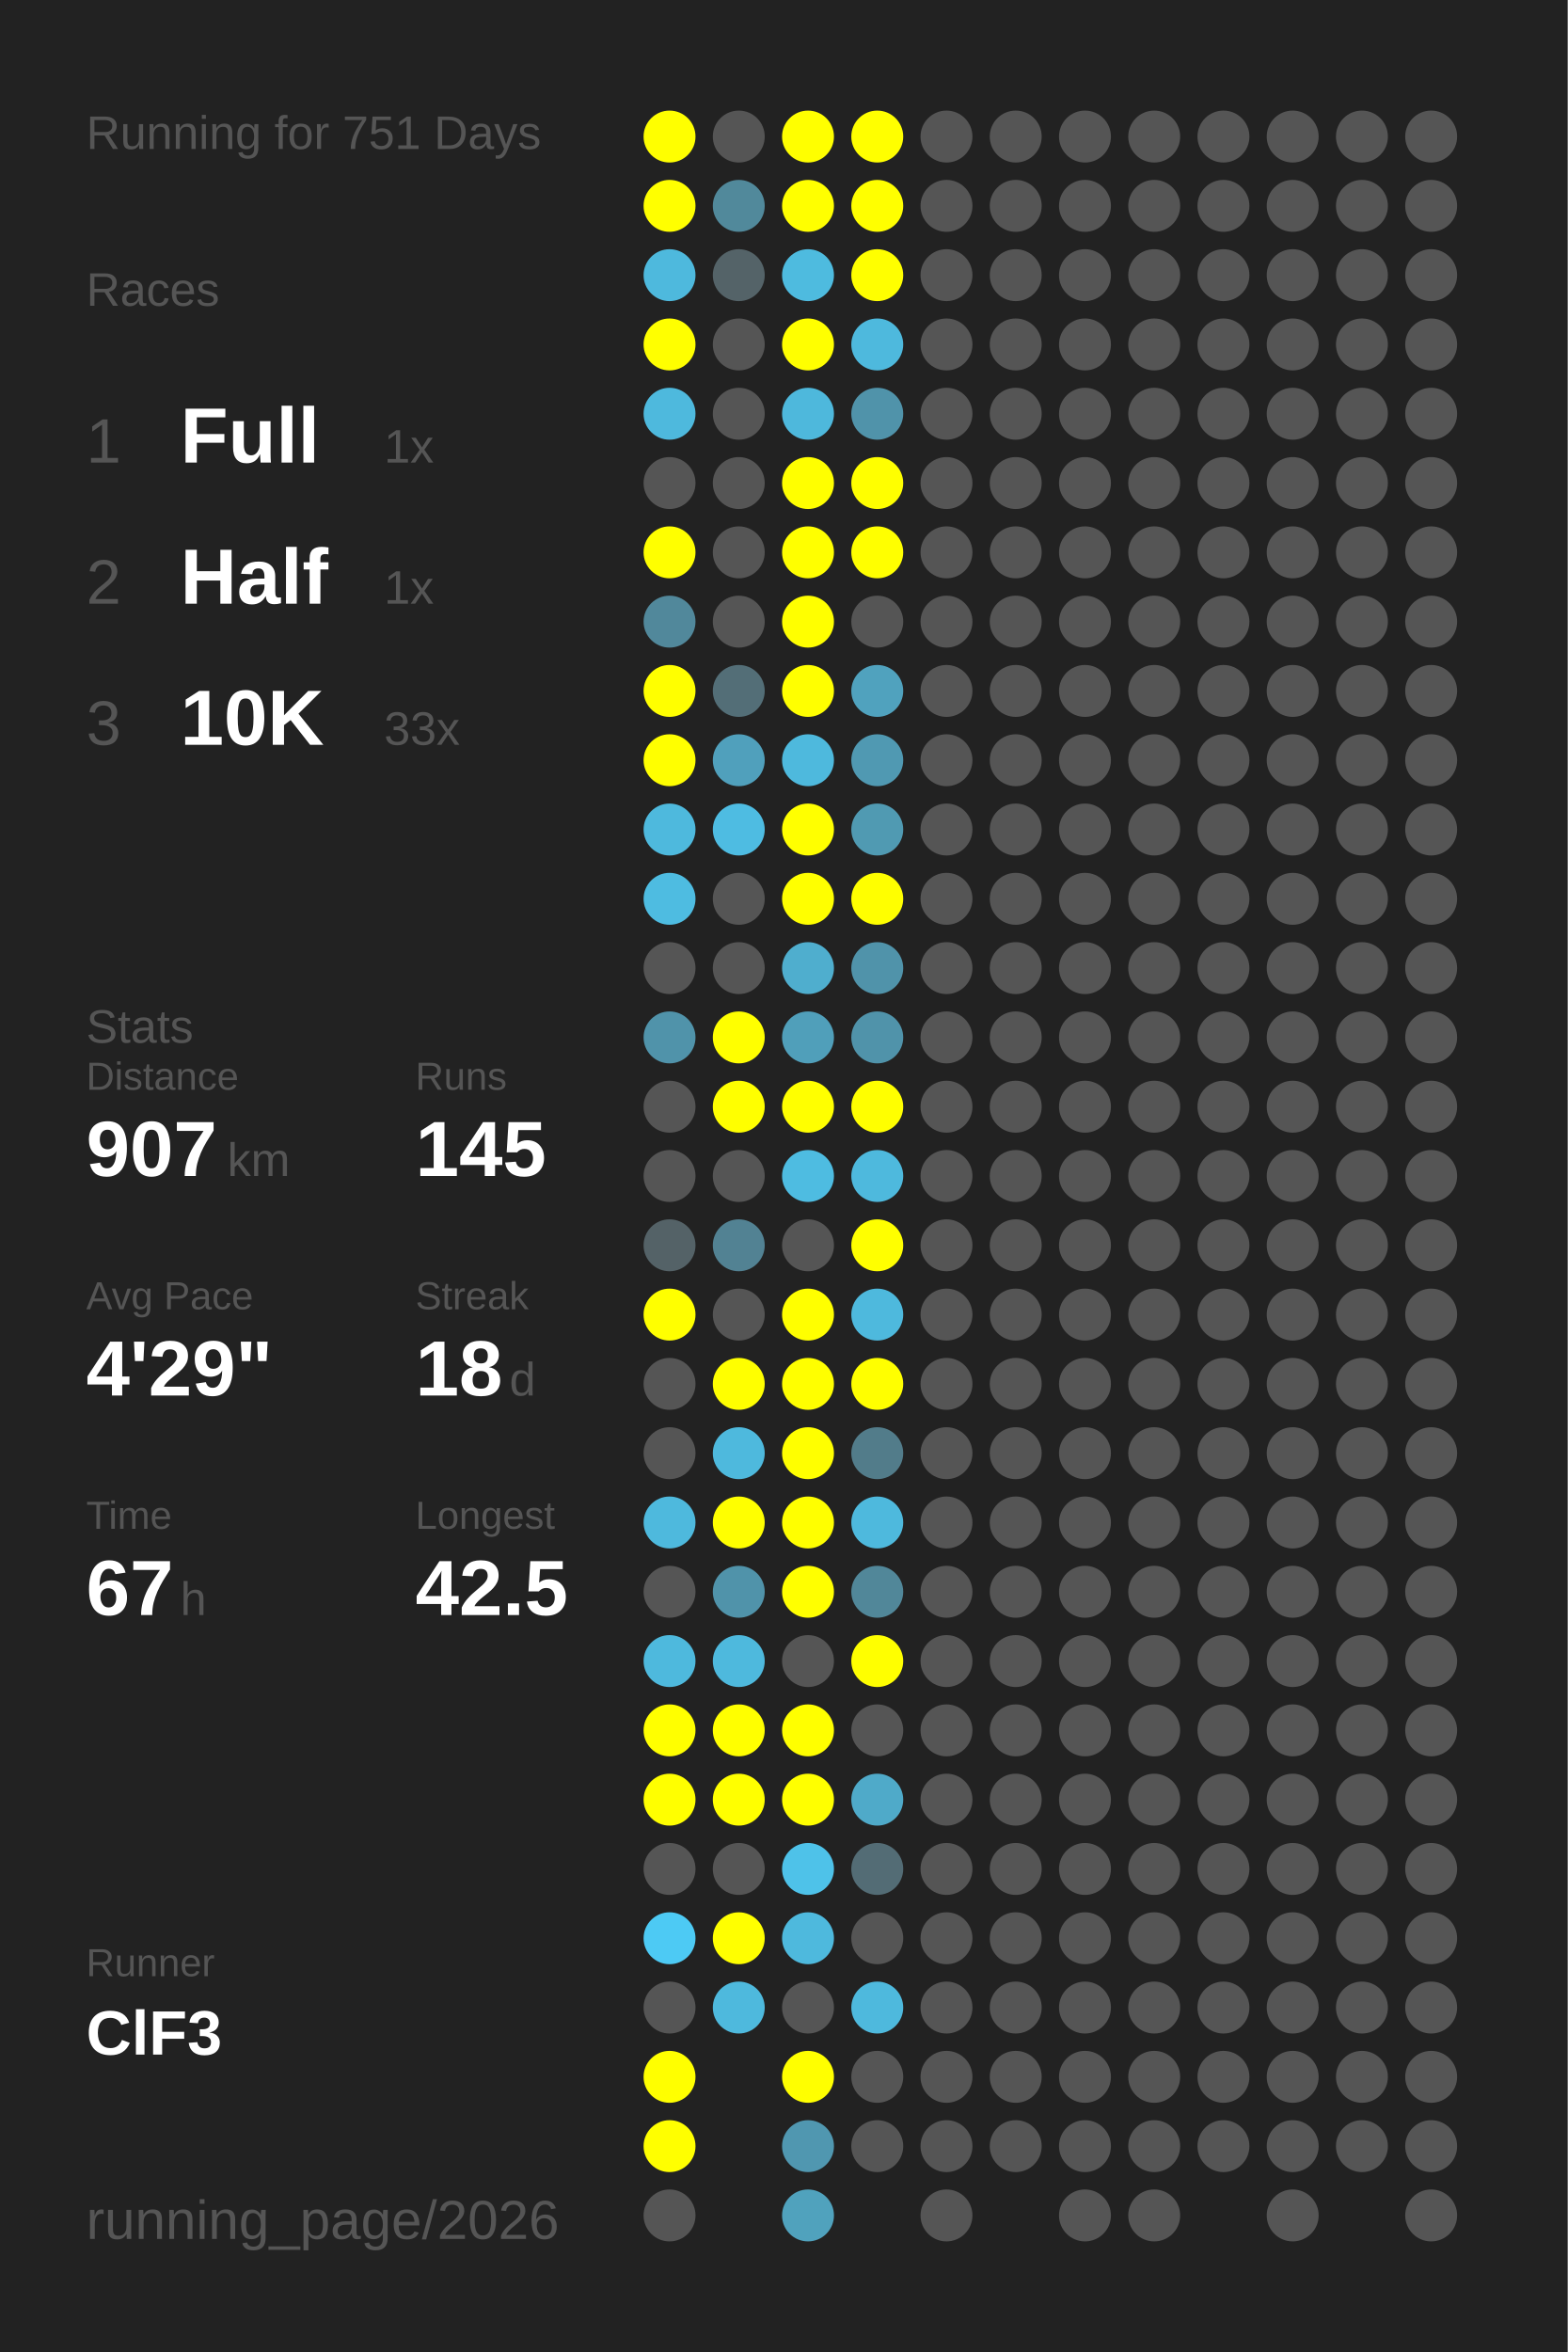
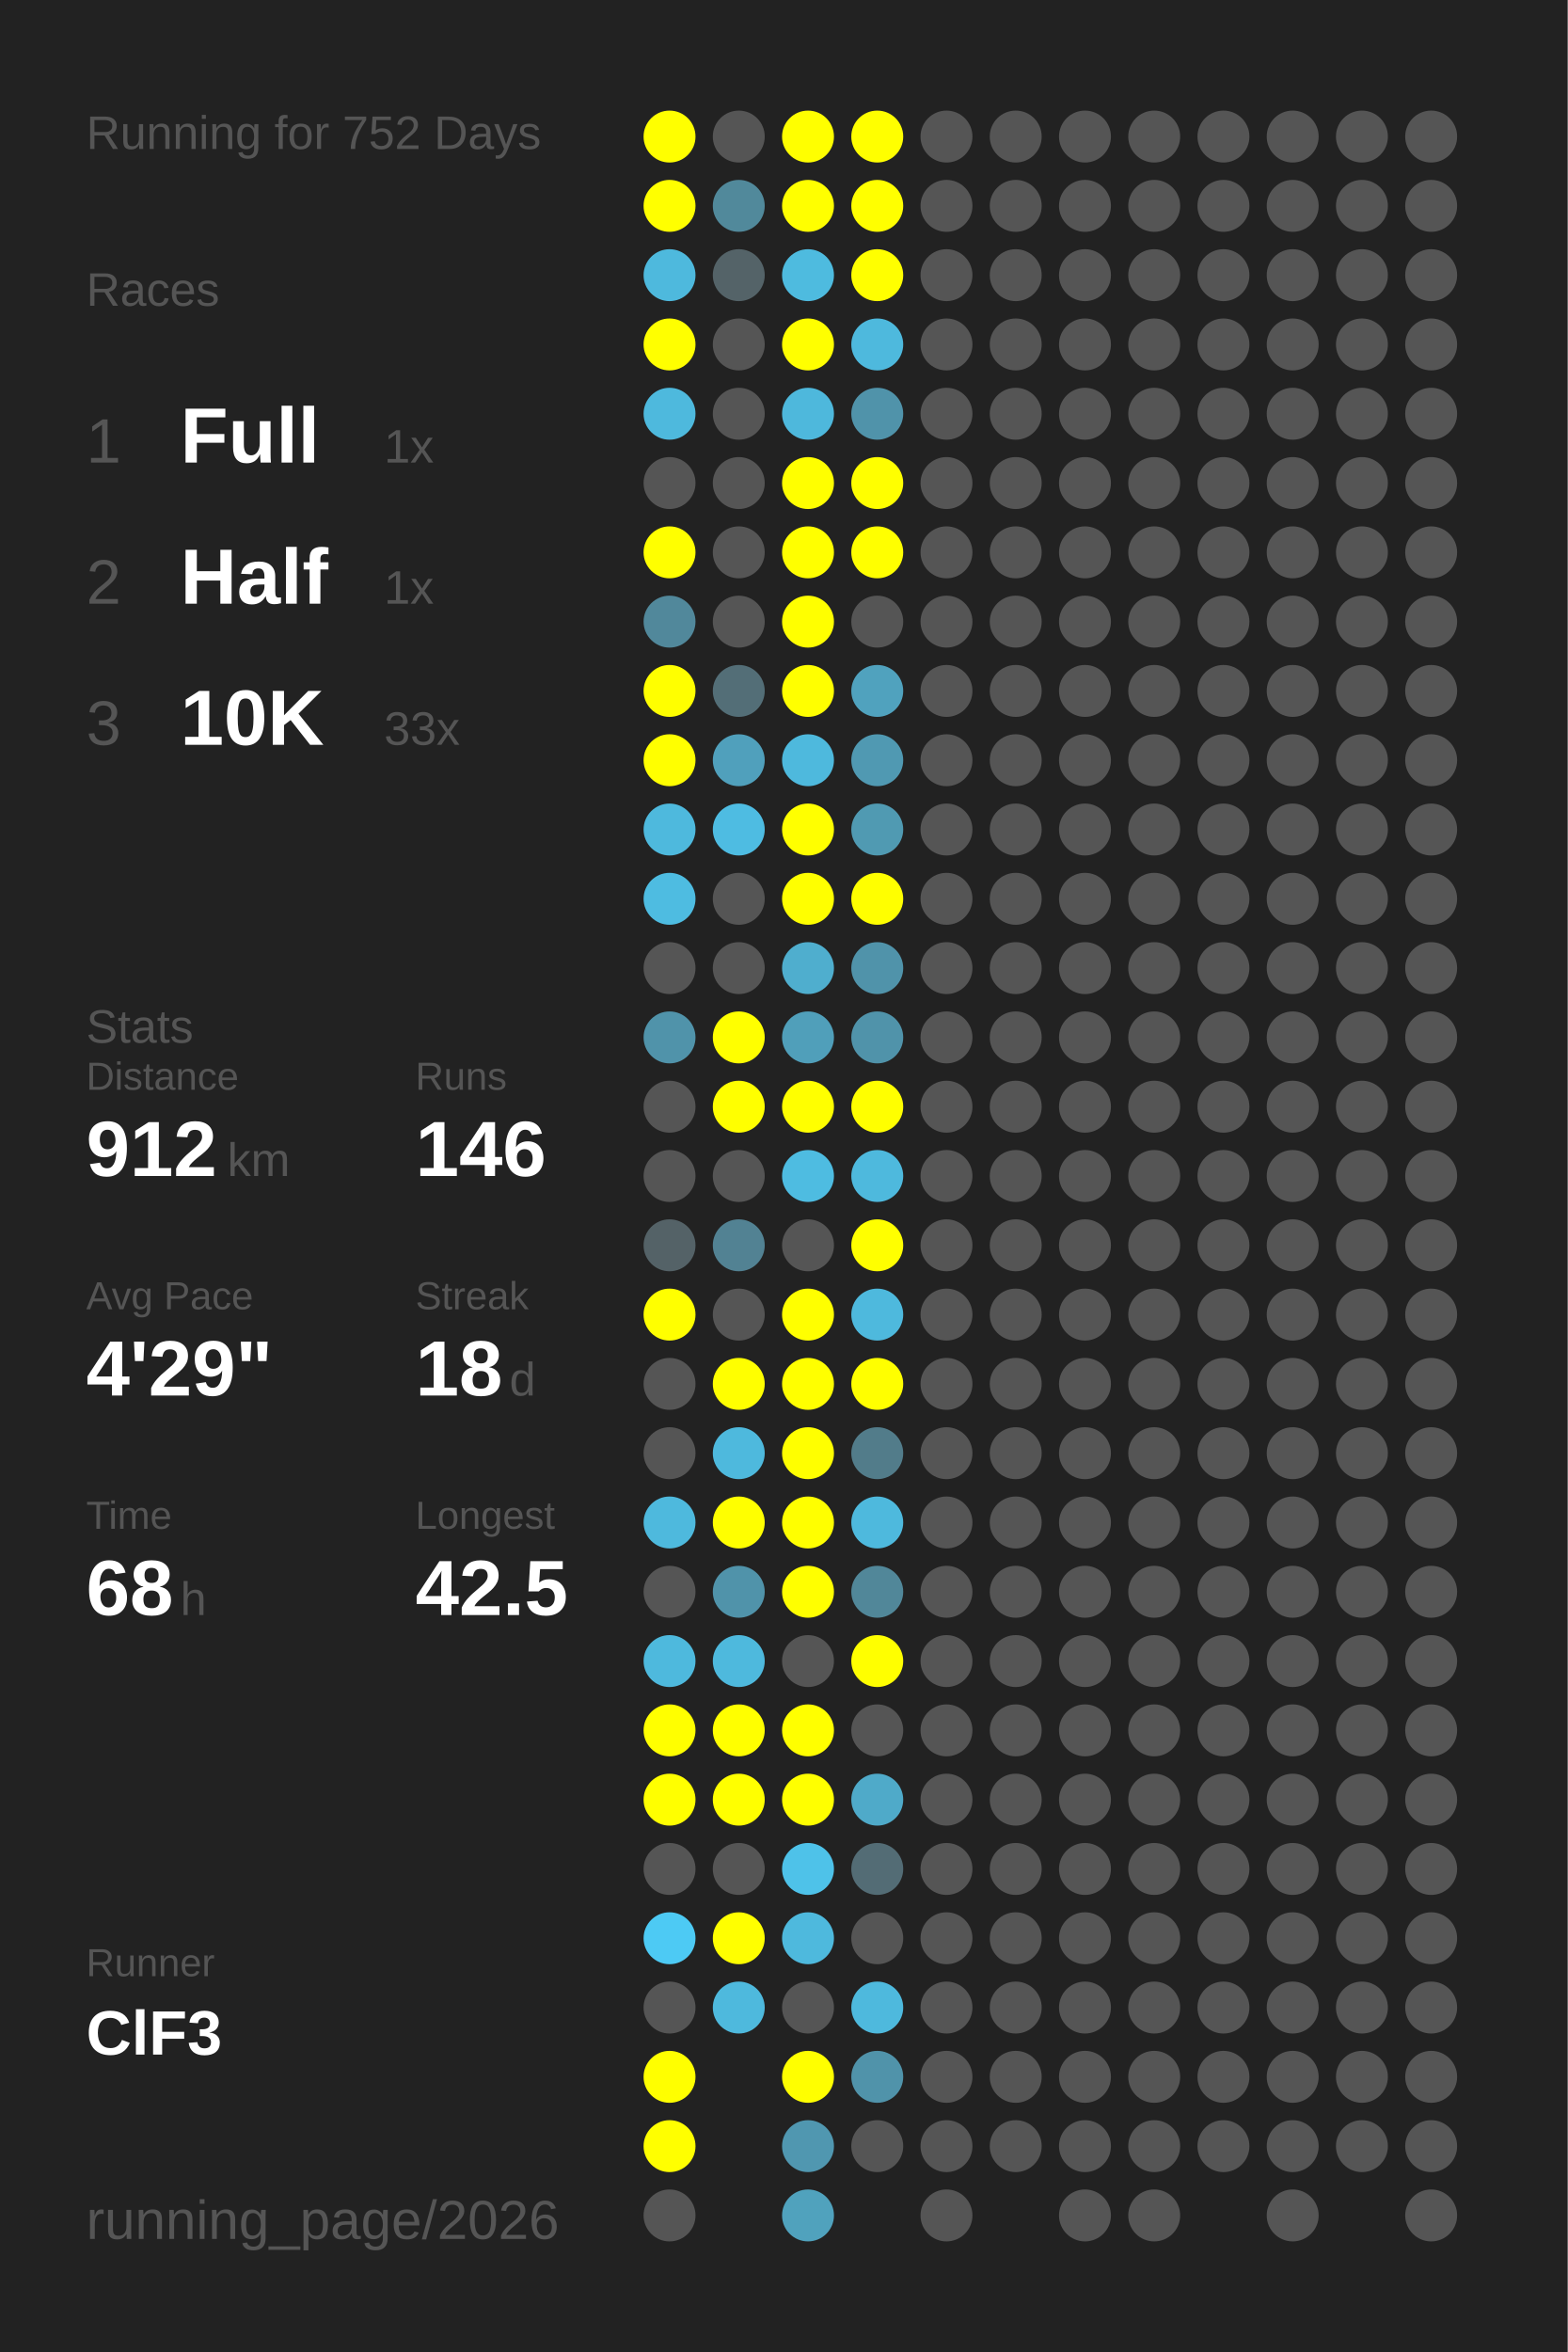
<svg xmlns="http://www.w3.org/2000/svg" baseProfile="full" height="300mm" version="1.1" viewBox="0,0,200,300" width="200mm">
  <defs />
  <rect fill="#222222" height="300" width="200" x="0" y="0" />
-   <text fill="#555555" style="font-size:6px; font-family:Arial;" x="11" y="19">Running for 751 Days</text>
+   <text fill="#555555" style="font-size:6px; font-family:Arial;" x="11" y="19">Running for 752 Days</text>
  <text fill="#555555" style="font-size:6px; font-family:Arial;" x="11" y="39">Races</text>
  <text fill="#555555" style="font-size:8px; font-family:Arial;" x="11" y="59">1</text>
  <text fill="#FFFFFF" style="font-size:10px; font-family:Arial; font-weight:bold;" x="23" y="59">Full</text>
  <text fill="#555555" style="font-size:6px; font-family:Arial;" x="49" y="59">1x</text>
  <text fill="#555555" style="font-size:8px; font-family:Arial;" x="11" y="77">2</text>
  <text fill="#FFFFFF" style="font-size:10px; font-family:Arial; font-weight:bold;" x="23" y="77">Half</text>
  <text fill="#555555" style="font-size:6px; font-family:Arial;" x="49" y="77">1x</text>
  <text fill="#555555" style="font-size:8px; font-family:Arial;" x="11" y="95">3</text>
  <text fill="#FFFFFF" style="font-size:10px; font-family:Arial; font-weight:bold;" x="23" y="95">10K</text>
  <text fill="#555555" style="font-size:6px; font-family:Arial;" x="49" y="95">33x</text>
  <text fill="#555555" style="font-size:6px; font-family:Arial;" x="11" y="133">Stats</text>
  <text fill="#555555" style="font-size:5px; font-family:Arial;" x="11" y="139">Distance</text>
-   <text fill="#FFFFFF" style="font-size:10px; font-family:Arial; font-weight:bold;" x="11" y="150">907</text>
+   <text fill="#FFFFFF" style="font-size:10px; font-family:Arial; font-weight:bold;" x="11" y="150">912</text>
  <text fill="#555555" style="font-size:6px; font-family:Arial;" x="29" y="150">km</text>
  <text fill="#555555" style="font-size:5px; font-family:Arial;" x="53" y="139">Runs</text>
-   <text fill="#FFFFFF" style="font-size:10px; font-family:Arial; font-weight:bold;" x="53" y="150">145</text>
+   <text fill="#FFFFFF" style="font-size:10px; font-family:Arial; font-weight:bold;" x="53" y="150">146</text>
  <text fill="#555555" style="font-size:5px; font-family:Arial;" x="11" y="167">Avg Pace</text>
  <text fill="#FFFFFF" style="font-size:10px; font-family:Arial; font-weight:bold;" x="11" y="178">4'29"</text>
  <text fill="#555555" style="font-size:5px; font-family:Arial;" x="53" y="167">Streak</text>
  <text fill="#FFFFFF" style="font-size:10px; font-family:Arial; font-weight:bold;" x="53" y="178">18</text>
  <text fill="#555555" style="font-size:6px; font-family:Arial;" x="65" y="178">d</text>
  <text fill="#555555" style="font-size:5px; font-family:Arial;" x="11" y="195">Time</text>
-   <text fill="#FFFFFF" style="font-size:10px; font-family:Arial; font-weight:bold;" x="11" y="206">67</text>
+   <text fill="#FFFFFF" style="font-size:10px; font-family:Arial; font-weight:bold;" x="11" y="206">68</text>
  <text fill="#555555" style="font-size:6px; font-family:Arial;" x="23" y="206">h</text>
  <text fill="#555555" style="font-size:5px; font-family:Arial;" x="53" y="195">Longest</text>
  <text fill="#FFFFFF" style="font-size:10px; font-family:Arial; font-weight:bold;" x="53" y="206">42.5</text>
  <text fill="#555555" style="font-size:5px; font-family:Arial;" x="11" y="252.065">Runner</text>
  <text fill="#FFFFFF" style="font-size:8px; font-family:Arial; font-weight:bold;" x="11" y="262.065">ClF3</text>
  <text fill="#555555" style="font-size:7px; font-family:Arial;" x="11" y="285.581">running_page/2026</text>
  <circle cx="85.417" cy="17.419" fill="#FFFF00" r="3.312" />
  <circle cx="85.417" cy="26.258" fill="#FFFF00" r="3.312" />
  <circle cx="85.417" cy="35.097" fill="#4eb9dd" r="3.312" />
  <circle cx="85.417" cy="43.935" fill="#FFFF00" r="3.312" />
  <circle cx="85.417" cy="52.774" fill="#4eb9dd" r="3.312" />
  <circle cx="85.417" cy="61.613" fill="#555555" r="3.312" />
  <circle cx="85.417" cy="70.452" fill="#FFFF00" r="3.312" />
  <circle cx="85.417" cy="79.29" fill="#51889b" r="3.312" />
  <circle cx="85.417" cy="88.129" fill="#FFFF00" r="3.312" />
  <circle cx="85.417" cy="96.968" fill="#FFFF00" r="3.312" />
  <circle cx="85.417" cy="105.806" fill="#4eb9dd" r="3.312" />
  <circle cx="85.417" cy="114.645" fill="#4ebce1" r="3.312" />
  <circle cx="85.417" cy="123.484" fill="#555555" r="3.312" />
  <circle cx="85.417" cy="132.323" fill="#5093aa" r="3.312" />
  <circle cx="85.417" cy="141.161" fill="#555555" r="3.312" />
  <circle cx="85.417" cy="150" fill="#555555" r="3.312" />
  <circle cx="85.417" cy="158.839" fill="#546267" r="3.312" />
  <circle cx="85.417" cy="167.677" fill="#FFFF00" r="3.312" />
  <circle cx="85.417" cy="176.516" fill="#555555" r="3.312" />
  <circle cx="85.417" cy="185.355" fill="#555555" r="3.312" />
  <circle cx="85.417" cy="194.194" fill="#4eb9dd" r="3.312" />
  <circle cx="85.417" cy="203.032" fill="#555555" r="3.312" />
  <circle cx="85.417" cy="211.871" fill="#4eb9dd" r="3.312" />
  <circle cx="85.417" cy="220.71" fill="#FFFF00" r="3.312" />
  <circle cx="85.417" cy="229.548" fill="#FFFF00" r="3.312" />
  <circle cx="85.417" cy="238.387" fill="#555555" r="3.312" />
  <circle cx="85.417" cy="247.226" fill="#4dcaf4" r="3.312" />
  <circle cx="85.417" cy="256.065" fill="#555555" r="3.312" />
  <circle cx="85.417" cy="264.903" fill="#FFFF00" r="3.312" />
  <circle cx="85.417" cy="273.742" fill="#FFFF00" r="3.312" />
  <circle cx="85.417" cy="282.581" fill="#555555" r="3.312" />
  <circle cx="94.25" cy="17.419" fill="#555555" r="3.312" />
  <circle cx="94.25" cy="26.258" fill="#51899b" r="3.312" />
  <circle cx="94.25" cy="35.097" fill="#546368" r="3.312" />
  <circle cx="94.25" cy="43.935" fill="#555555" r="3.312" />
  <circle cx="94.25" cy="52.774" fill="#555555" r="3.312" />
  <circle cx="94.25" cy="61.613" fill="#555555" r="3.312" />
  <circle cx="94.25" cy="70.452" fill="#555555" r="3.312" />
  <circle cx="94.25" cy="79.29" fill="#555555" r="3.312" />
  <circle cx="94.25" cy="88.129" fill="#536e77" r="3.312" />
  <circle cx="94.25" cy="96.968" fill="#50a0bc" r="3.312" />
  <circle cx="94.25" cy="105.806" fill="#4ebce2" r="3.312" />
  <circle cx="94.25" cy="114.645" fill="#555555" r="3.312" />
  <circle cx="94.25" cy="123.484" fill="#555555" r="3.312" />
  <circle cx="94.25" cy="132.323" fill="#FFFF00" r="3.312" />
  <circle cx="94.25" cy="141.161" fill="#FFFF00" r="3.312" />
  <circle cx="94.25" cy="150" fill="#555555" r="3.312" />
  <circle cx="94.25" cy="158.839" fill="#528293" r="3.312" />
  <circle cx="94.25" cy="167.677" fill="#555555" r="3.312" />
  <circle cx="94.25" cy="176.516" fill="#FFFF00" r="3.312" />
  <circle cx="94.25" cy="185.355" fill="#4eb9dd" r="3.312" />
  <circle cx="94.25" cy="194.194" fill="#FFFF00" r="3.312" />
  <circle cx="94.25" cy="203.032" fill="#5093aa" r="3.312" />
  <circle cx="94.25" cy="211.871" fill="#4eb9dd" r="3.312" />
  <circle cx="94.25" cy="220.71" fill="#FFFF00" r="3.312" />
  <circle cx="94.25" cy="229.548" fill="#FFFF00" r="3.312" />
  <circle cx="94.25" cy="238.387" fill="#555555" r="3.312" />
  <circle cx="94.25" cy="247.226" fill="#FFFF00" r="3.312" />
  <circle cx="94.25" cy="256.065" fill="#4eb9dd" r="3.312" />
  <circle cx="103.083" cy="17.419" fill="#FFFF00" r="3.312" />
  <circle cx="103.083" cy="26.258" fill="#FFFF00" r="3.312" />
  <circle cx="103.083" cy="35.097" fill="#4ebbdf" r="3.312" />
  <circle cx="103.083" cy="43.935" fill="#FFFF00" r="3.312" />
  <circle cx="103.083" cy="52.774" fill="#4eb8dc" r="3.312" />
  <circle cx="103.083" cy="61.613" fill="#FFFF00" r="3.312" />
  <circle cx="103.083" cy="70.452" fill="#FFFF00" r="3.312" />
  <circle cx="103.083" cy="79.29" fill="#FFFF00" r="3.312" />
  <circle cx="103.083" cy="88.129" fill="#FFFF00" r="3.312" />
  <circle cx="103.083" cy="96.968" fill="#4eb9dd" r="3.312" />
  <circle cx="103.083" cy="105.806" fill="#FFFF00" r="3.312" />
  <circle cx="103.083" cy="114.645" fill="#FFFF00" r="3.312" />
  <circle cx="103.083" cy="123.484" fill="#4faece" r="3.312" />
  <circle cx="103.083" cy="132.323" fill="#509fba" r="3.312" />
  <circle cx="103.083" cy="141.161" fill="#FFFF00" r="3.312" />
  <circle cx="103.083" cy="150" fill="#4ebce1" r="3.312" />
  <circle cx="103.083" cy="158.839" fill="#555555" r="3.312" />
  <circle cx="103.083" cy="167.677" fill="#FFFF00" r="3.312" />
  <circle cx="103.083" cy="176.516" fill="#FFFF00" r="3.312" />
  <circle cx="103.083" cy="185.355" fill="#FFFF00" r="3.312" />
  <circle cx="103.083" cy="194.194" fill="#FFFF00" r="3.312" />
  <circle cx="103.083" cy="203.032" fill="#FFFF00" r="3.312" />
  <circle cx="103.083" cy="211.871" fill="#555555" r="3.312" />
  <circle cx="103.083" cy="220.71" fill="#FFFF00" r="3.312" />
  <circle cx="103.083" cy="229.548" fill="#FFFF00" r="3.312" />
  <circle cx="103.083" cy="238.387" fill="#4ec2e9" r="3.312" />
  <circle cx="103.083" cy="247.226" fill="#4eb9dd" r="3.312" />
  <circle cx="103.083" cy="256.065" fill="#555555" r="3.312" />
  <circle cx="103.083" cy="264.903" fill="#FFFF00" r="3.312" />
  <circle cx="103.083" cy="273.742" fill="#5097b0" r="3.312" />
  <circle cx="103.083" cy="282.581" fill="#50a2bd" r="3.312" />
  <circle cx="111.917" cy="17.419" fill="#FFFF00" r="3.312" />
  <circle cx="111.917" cy="26.258" fill="#FFFF00" r="3.312" />
  <circle cx="111.917" cy="35.097" fill="#FFFF00" r="3.312" />
  <circle cx="111.917" cy="43.935" fill="#4eb9dd" r="3.312" />
  <circle cx="111.917" cy="52.774" fill="#5093aa" r="3.312" />
  <circle cx="111.917" cy="61.613" fill="#FFFF00" r="3.312" />
  <circle cx="111.917" cy="70.452" fill="#FFFF00" r="3.312" />
  <circle cx="111.917" cy="79.29" fill="#555555" r="3.312" />
  <circle cx="111.917" cy="88.129" fill="#50a2be" r="3.312" />
  <circle cx="111.917" cy="96.968" fill="#5099b2" r="3.312" />
  <circle cx="111.917" cy="105.806" fill="#509ab2" r="3.312" />
  <circle cx="111.917" cy="114.645" fill="#FFFF00" r="3.312" />
  <circle cx="111.917" cy="123.484" fill="#5093aa" r="3.312" />
  <circle cx="111.917" cy="132.323" fill="#5093aa" r="3.312" />
  <circle cx="111.917" cy="141.161" fill="#FFFF00" r="3.312" />
  <circle cx="111.917" cy="150" fill="#4eb9dd" r="3.312" />
  <circle cx="111.917" cy="158.839" fill="#FFFF00" r="3.312" />
  <circle cx="111.917" cy="167.677" fill="#4eb9dd" r="3.312" />
  <circle cx="111.917" cy="176.516" fill="#FFFF00" r="3.312" />
  <circle cx="111.917" cy="185.355" fill="#527c8a" r="3.312" />
  <circle cx="111.917" cy="194.194" fill="#4eb9dd" r="3.312" />
  <circle cx="111.917" cy="203.032" fill="#518799" r="3.312" />
  <circle cx="111.917" cy="211.871" fill="#FFFF00" r="3.312" />
  <circle cx="111.917" cy="220.71" fill="#555555" r="3.312" />
  <circle cx="111.917" cy="229.548" fill="#4faac9" r="3.312" />
  <circle cx="111.917" cy="238.387" fill="#536c75" r="3.312" />
  <circle cx="111.917" cy="247.226" fill="#555555" r="3.312" />
  <circle cx="111.917" cy="256.065" fill="#4eb9dd" r="3.312" />
-   <circle cx="111.917" cy="264.903" fill="#555555" r="3.312" />
+   <circle cx="111.917" cy="264.903" fill="#5093aa" r="3.312" />
  <circle cx="111.917" cy="273.742" fill="#555555" r="3.312" />
  <circle cx="120.75" cy="17.419" fill="#555555" r="3.312" />
  <circle cx="120.75" cy="26.258" fill="#555555" r="3.312" />
  <circle cx="120.75" cy="35.097" fill="#555555" r="3.312" />
  <circle cx="120.75" cy="43.935" fill="#555555" r="3.312" />
  <circle cx="120.75" cy="52.774" fill="#555555" r="3.312" />
  <circle cx="120.75" cy="61.613" fill="#555555" r="3.312" />
  <circle cx="120.75" cy="70.452" fill="#555555" r="3.312" />
  <circle cx="120.75" cy="79.29" fill="#555555" r="3.312" />
  <circle cx="120.75" cy="88.129" fill="#555555" r="3.312" />
  <circle cx="120.75" cy="96.968" fill="#555555" r="3.312" />
  <circle cx="120.75" cy="105.806" fill="#555555" r="3.312" />
  <circle cx="120.75" cy="114.645" fill="#555555" r="3.312" />
  <circle cx="120.75" cy="123.484" fill="#555555" r="3.312" />
  <circle cx="120.75" cy="132.323" fill="#555555" r="3.312" />
  <circle cx="120.75" cy="141.161" fill="#555555" r="3.312" />
  <circle cx="120.75" cy="150" fill="#555555" r="3.312" />
  <circle cx="120.75" cy="158.839" fill="#555555" r="3.312" />
  <circle cx="120.75" cy="167.677" fill="#555555" r="3.312" />
  <circle cx="120.75" cy="176.516" fill="#555555" r="3.312" />
  <circle cx="120.75" cy="185.355" fill="#555555" r="3.312" />
  <circle cx="120.75" cy="194.194" fill="#555555" r="3.312" />
  <circle cx="120.75" cy="203.032" fill="#555555" r="3.312" />
  <circle cx="120.75" cy="211.871" fill="#555555" r="3.312" />
  <circle cx="120.75" cy="220.71" fill="#555555" r="3.312" />
  <circle cx="120.75" cy="229.548" fill="#555555" r="3.312" />
  <circle cx="120.75" cy="238.387" fill="#555555" r="3.312" />
  <circle cx="120.75" cy="247.226" fill="#555555" r="3.312" />
  <circle cx="120.75" cy="256.065" fill="#555555" r="3.312" />
  <circle cx="120.75" cy="264.903" fill="#555555" r="3.312" />
  <circle cx="120.75" cy="273.742" fill="#555555" r="3.312" />
  <circle cx="120.75" cy="282.581" fill="#555555" r="3.312" />
  <circle cx="129.583" cy="17.419" fill="#555555" r="3.312" />
  <circle cx="129.583" cy="26.258" fill="#555555" r="3.312" />
  <circle cx="129.583" cy="35.097" fill="#555555" r="3.312" />
  <circle cx="129.583" cy="43.935" fill="#555555" r="3.312" />
  <circle cx="129.583" cy="52.774" fill="#555555" r="3.312" />
  <circle cx="129.583" cy="61.613" fill="#555555" r="3.312" />
  <circle cx="129.583" cy="70.452" fill="#555555" r="3.312" />
  <circle cx="129.583" cy="79.29" fill="#555555" r="3.312" />
  <circle cx="129.583" cy="88.129" fill="#555555" r="3.312" />
  <circle cx="129.583" cy="96.968" fill="#555555" r="3.312" />
  <circle cx="129.583" cy="105.806" fill="#555555" r="3.312" />
  <circle cx="129.583" cy="114.645" fill="#555555" r="3.312" />
  <circle cx="129.583" cy="123.484" fill="#555555" r="3.312" />
  <circle cx="129.583" cy="132.323" fill="#555555" r="3.312" />
  <circle cx="129.583" cy="141.161" fill="#555555" r="3.312" />
  <circle cx="129.583" cy="150" fill="#555555" r="3.312" />
  <circle cx="129.583" cy="158.839" fill="#555555" r="3.312" />
  <circle cx="129.583" cy="167.677" fill="#555555" r="3.312" />
  <circle cx="129.583" cy="176.516" fill="#555555" r="3.312" />
  <circle cx="129.583" cy="185.355" fill="#555555" r="3.312" />
  <circle cx="129.583" cy="194.194" fill="#555555" r="3.312" />
  <circle cx="129.583" cy="203.032" fill="#555555" r="3.312" />
  <circle cx="129.583" cy="211.871" fill="#555555" r="3.312" />
  <circle cx="129.583" cy="220.71" fill="#555555" r="3.312" />
  <circle cx="129.583" cy="229.548" fill="#555555" r="3.312" />
  <circle cx="129.583" cy="238.387" fill="#555555" r="3.312" />
  <circle cx="129.583" cy="247.226" fill="#555555" r="3.312" />
  <circle cx="129.583" cy="256.065" fill="#555555" r="3.312" />
  <circle cx="129.583" cy="264.903" fill="#555555" r="3.312" />
  <circle cx="129.583" cy="273.742" fill="#555555" r="3.312" />
  <circle cx="138.417" cy="17.419" fill="#555555" r="3.312" />
  <circle cx="138.417" cy="26.258" fill="#555555" r="3.312" />
  <circle cx="138.417" cy="35.097" fill="#555555" r="3.312" />
  <circle cx="138.417" cy="43.935" fill="#555555" r="3.312" />
  <circle cx="138.417" cy="52.774" fill="#555555" r="3.312" />
  <circle cx="138.417" cy="61.613" fill="#555555" r="3.312" />
  <circle cx="138.417" cy="70.452" fill="#555555" r="3.312" />
  <circle cx="138.417" cy="79.29" fill="#555555" r="3.312" />
  <circle cx="138.417" cy="88.129" fill="#555555" r="3.312" />
  <circle cx="138.417" cy="96.968" fill="#555555" r="3.312" />
  <circle cx="138.417" cy="105.806" fill="#555555" r="3.312" />
  <circle cx="138.417" cy="114.645" fill="#555555" r="3.312" />
  <circle cx="138.417" cy="123.484" fill="#555555" r="3.312" />
  <circle cx="138.417" cy="132.323" fill="#555555" r="3.312" />
  <circle cx="138.417" cy="141.161" fill="#555555" r="3.312" />
  <circle cx="138.417" cy="150" fill="#555555" r="3.312" />
  <circle cx="138.417" cy="158.839" fill="#555555" r="3.312" />
  <circle cx="138.417" cy="167.677" fill="#555555" r="3.312" />
  <circle cx="138.417" cy="176.516" fill="#555555" r="3.312" />
  <circle cx="138.417" cy="185.355" fill="#555555" r="3.312" />
  <circle cx="138.417" cy="194.194" fill="#555555" r="3.312" />
  <circle cx="138.417" cy="203.032" fill="#555555" r="3.312" />
  <circle cx="138.417" cy="211.871" fill="#555555" r="3.312" />
  <circle cx="138.417" cy="220.71" fill="#555555" r="3.312" />
  <circle cx="138.417" cy="229.548" fill="#555555" r="3.312" />
  <circle cx="138.417" cy="238.387" fill="#555555" r="3.312" />
  <circle cx="138.417" cy="247.226" fill="#555555" r="3.312" />
  <circle cx="138.417" cy="256.065" fill="#555555" r="3.312" />
  <circle cx="138.417" cy="264.903" fill="#555555" r="3.312" />
  <circle cx="138.417" cy="273.742" fill="#555555" r="3.312" />
  <circle cx="138.417" cy="282.581" fill="#555555" r="3.312" />
  <circle cx="147.25" cy="17.419" fill="#555555" r="3.312" />
  <circle cx="147.25" cy="26.258" fill="#555555" r="3.312" />
  <circle cx="147.25" cy="35.097" fill="#555555" r="3.312" />
  <circle cx="147.25" cy="43.935" fill="#555555" r="3.312" />
  <circle cx="147.25" cy="52.774" fill="#555555" r="3.312" />
  <circle cx="147.25" cy="61.613" fill="#555555" r="3.312" />
  <circle cx="147.25" cy="70.452" fill="#555555" r="3.312" />
  <circle cx="147.25" cy="79.29" fill="#555555" r="3.312" />
  <circle cx="147.25" cy="88.129" fill="#555555" r="3.312" />
  <circle cx="147.25" cy="96.968" fill="#555555" r="3.312" />
  <circle cx="147.25" cy="105.806" fill="#555555" r="3.312" />
  <circle cx="147.25" cy="114.645" fill="#555555" r="3.312" />
  <circle cx="147.25" cy="123.484" fill="#555555" r="3.312" />
  <circle cx="147.25" cy="132.323" fill="#555555" r="3.312" />
  <circle cx="147.25" cy="141.161" fill="#555555" r="3.312" />
  <circle cx="147.25" cy="150" fill="#555555" r="3.312" />
  <circle cx="147.25" cy="158.839" fill="#555555" r="3.312" />
  <circle cx="147.25" cy="167.677" fill="#555555" r="3.312" />
  <circle cx="147.25" cy="176.516" fill="#555555" r="3.312" />
  <circle cx="147.25" cy="185.355" fill="#555555" r="3.312" />
  <circle cx="147.25" cy="194.194" fill="#555555" r="3.312" />
  <circle cx="147.25" cy="203.032" fill="#555555" r="3.312" />
  <circle cx="147.25" cy="211.871" fill="#555555" r="3.312" />
  <circle cx="147.25" cy="220.71" fill="#555555" r="3.312" />
  <circle cx="147.25" cy="229.548" fill="#555555" r="3.312" />
  <circle cx="147.25" cy="238.387" fill="#555555" r="3.312" />
  <circle cx="147.25" cy="247.226" fill="#555555" r="3.312" />
  <circle cx="147.25" cy="256.065" fill="#555555" r="3.312" />
  <circle cx="147.25" cy="264.903" fill="#555555" r="3.312" />
  <circle cx="147.25" cy="273.742" fill="#555555" r="3.312" />
  <circle cx="147.25" cy="282.581" fill="#555555" r="3.312" />
  <circle cx="156.083" cy="17.419" fill="#555555" r="3.312" />
  <circle cx="156.083" cy="26.258" fill="#555555" r="3.312" />
  <circle cx="156.083" cy="35.097" fill="#555555" r="3.312" />
  <circle cx="156.083" cy="43.935" fill="#555555" r="3.312" />
  <circle cx="156.083" cy="52.774" fill="#555555" r="3.312" />
  <circle cx="156.083" cy="61.613" fill="#555555" r="3.312" />
  <circle cx="156.083" cy="70.452" fill="#555555" r="3.312" />
  <circle cx="156.083" cy="79.29" fill="#555555" r="3.312" />
  <circle cx="156.083" cy="88.129" fill="#555555" r="3.312" />
  <circle cx="156.083" cy="96.968" fill="#555555" r="3.312" />
  <circle cx="156.083" cy="105.806" fill="#555555" r="3.312" />
  <circle cx="156.083" cy="114.645" fill="#555555" r="3.312" />
  <circle cx="156.083" cy="123.484" fill="#555555" r="3.312" />
  <circle cx="156.083" cy="132.323" fill="#555555" r="3.312" />
  <circle cx="156.083" cy="141.161" fill="#555555" r="3.312" />
  <circle cx="156.083" cy="150" fill="#555555" r="3.312" />
  <circle cx="156.083" cy="158.839" fill="#555555" r="3.312" />
  <circle cx="156.083" cy="167.677" fill="#555555" r="3.312" />
  <circle cx="156.083" cy="176.516" fill="#555555" r="3.312" />
  <circle cx="156.083" cy="185.355" fill="#555555" r="3.312" />
  <circle cx="156.083" cy="194.194" fill="#555555" r="3.312" />
  <circle cx="156.083" cy="203.032" fill="#555555" r="3.312" />
  <circle cx="156.083" cy="211.871" fill="#555555" r="3.312" />
  <circle cx="156.083" cy="220.71" fill="#555555" r="3.312" />
  <circle cx="156.083" cy="229.548" fill="#555555" r="3.312" />
  <circle cx="156.083" cy="238.387" fill="#555555" r="3.312" />
  <circle cx="156.083" cy="247.226" fill="#555555" r="3.312" />
  <circle cx="156.083" cy="256.065" fill="#555555" r="3.312" />
  <circle cx="156.083" cy="264.903" fill="#555555" r="3.312" />
  <circle cx="156.083" cy="273.742" fill="#555555" r="3.312" />
  <circle cx="164.917" cy="17.419" fill="#555555" r="3.312" />
  <circle cx="164.917" cy="26.258" fill="#555555" r="3.312" />
  <circle cx="164.917" cy="35.097" fill="#555555" r="3.312" />
  <circle cx="164.917" cy="43.935" fill="#555555" r="3.312" />
  <circle cx="164.917" cy="52.774" fill="#555555" r="3.312" />
  <circle cx="164.917" cy="61.613" fill="#555555" r="3.312" />
  <circle cx="164.917" cy="70.452" fill="#555555" r="3.312" />
  <circle cx="164.917" cy="79.29" fill="#555555" r="3.312" />
  <circle cx="164.917" cy="88.129" fill="#555555" r="3.312" />
  <circle cx="164.917" cy="96.968" fill="#555555" r="3.312" />
  <circle cx="164.917" cy="105.806" fill="#555555" r="3.312" />
  <circle cx="164.917" cy="114.645" fill="#555555" r="3.312" />
  <circle cx="164.917" cy="123.484" fill="#555555" r="3.312" />
  <circle cx="164.917" cy="132.323" fill="#555555" r="3.312" />
  <circle cx="164.917" cy="141.161" fill="#555555" r="3.312" />
  <circle cx="164.917" cy="150" fill="#555555" r="3.312" />
  <circle cx="164.917" cy="158.839" fill="#555555" r="3.312" />
  <circle cx="164.917" cy="167.677" fill="#555555" r="3.312" />
  <circle cx="164.917" cy="176.516" fill="#555555" r="3.312" />
  <circle cx="164.917" cy="185.355" fill="#555555" r="3.312" />
  <circle cx="164.917" cy="194.194" fill="#555555" r="3.312" />
  <circle cx="164.917" cy="203.032" fill="#555555" r="3.312" />
  <circle cx="164.917" cy="211.871" fill="#555555" r="3.312" />
  <circle cx="164.917" cy="220.71" fill="#555555" r="3.312" />
  <circle cx="164.917" cy="229.548" fill="#555555" r="3.312" />
  <circle cx="164.917" cy="238.387" fill="#555555" r="3.312" />
  <circle cx="164.917" cy="247.226" fill="#555555" r="3.312" />
  <circle cx="164.917" cy="256.065" fill="#555555" r="3.312" />
  <circle cx="164.917" cy="264.903" fill="#555555" r="3.312" />
  <circle cx="164.917" cy="273.742" fill="#555555" r="3.312" />
  <circle cx="164.917" cy="282.581" fill="#555555" r="3.312" />
  <circle cx="173.75" cy="17.419" fill="#555555" r="3.312" />
  <circle cx="173.75" cy="26.258" fill="#555555" r="3.312" />
  <circle cx="173.75" cy="35.097" fill="#555555" r="3.312" />
  <circle cx="173.75" cy="43.935" fill="#555555" r="3.312" />
  <circle cx="173.75" cy="52.774" fill="#555555" r="3.312" />
  <circle cx="173.75" cy="61.613" fill="#555555" r="3.312" />
  <circle cx="173.75" cy="70.452" fill="#555555" r="3.312" />
  <circle cx="173.75" cy="79.29" fill="#555555" r="3.312" />
  <circle cx="173.75" cy="88.129" fill="#555555" r="3.312" />
  <circle cx="173.75" cy="96.968" fill="#555555" r="3.312" />
  <circle cx="173.75" cy="105.806" fill="#555555" r="3.312" />
  <circle cx="173.75" cy="114.645" fill="#555555" r="3.312" />
  <circle cx="173.75" cy="123.484" fill="#555555" r="3.312" />
  <circle cx="173.75" cy="132.323" fill="#555555" r="3.312" />
  <circle cx="173.75" cy="141.161" fill="#555555" r="3.312" />
  <circle cx="173.75" cy="150" fill="#555555" r="3.312" />
  <circle cx="173.75" cy="158.839" fill="#555555" r="3.312" />
  <circle cx="173.75" cy="167.677" fill="#555555" r="3.312" />
  <circle cx="173.75" cy="176.516" fill="#555555" r="3.312" />
  <circle cx="173.75" cy="185.355" fill="#555555" r="3.312" />
  <circle cx="173.75" cy="194.194" fill="#555555" r="3.312" />
  <circle cx="173.75" cy="203.032" fill="#555555" r="3.312" />
  <circle cx="173.75" cy="211.871" fill="#555555" r="3.312" />
  <circle cx="173.75" cy="220.71" fill="#555555" r="3.312" />
  <circle cx="173.75" cy="229.548" fill="#555555" r="3.312" />
  <circle cx="173.75" cy="238.387" fill="#555555" r="3.312" />
  <circle cx="173.75" cy="247.226" fill="#555555" r="3.312" />
  <circle cx="173.75" cy="256.065" fill="#555555" r="3.312" />
  <circle cx="173.75" cy="264.903" fill="#555555" r="3.312" />
  <circle cx="173.75" cy="273.742" fill="#555555" r="3.312" />
  <circle cx="182.583" cy="17.419" fill="#555555" r="3.312" />
  <circle cx="182.583" cy="26.258" fill="#555555" r="3.312" />
  <circle cx="182.583" cy="35.097" fill="#555555" r="3.312" />
  <circle cx="182.583" cy="43.935" fill="#555555" r="3.312" />
  <circle cx="182.583" cy="52.774" fill="#555555" r="3.312" />
  <circle cx="182.583" cy="61.613" fill="#555555" r="3.312" />
  <circle cx="182.583" cy="70.452" fill="#555555" r="3.312" />
  <circle cx="182.583" cy="79.29" fill="#555555" r="3.312" />
  <circle cx="182.583" cy="88.129" fill="#555555" r="3.312" />
  <circle cx="182.583" cy="96.968" fill="#555555" r="3.312" />
  <circle cx="182.583" cy="105.806" fill="#555555" r="3.312" />
  <circle cx="182.583" cy="114.645" fill="#555555" r="3.312" />
  <circle cx="182.583" cy="123.484" fill="#555555" r="3.312" />
  <circle cx="182.583" cy="132.323" fill="#555555" r="3.312" />
  <circle cx="182.583" cy="141.161" fill="#555555" r="3.312" />
  <circle cx="182.583" cy="150" fill="#555555" r="3.312" />
  <circle cx="182.583" cy="158.839" fill="#555555" r="3.312" />
  <circle cx="182.583" cy="167.677" fill="#555555" r="3.312" />
  <circle cx="182.583" cy="176.516" fill="#555555" r="3.312" />
  <circle cx="182.583" cy="185.355" fill="#555555" r="3.312" />
  <circle cx="182.583" cy="194.194" fill="#555555" r="3.312" />
  <circle cx="182.583" cy="203.032" fill="#555555" r="3.312" />
  <circle cx="182.583" cy="211.871" fill="#555555" r="3.312" />
  <circle cx="182.583" cy="220.71" fill="#555555" r="3.312" />
  <circle cx="182.583" cy="229.548" fill="#555555" r="3.312" />
  <circle cx="182.583" cy="238.387" fill="#555555" r="3.312" />
  <circle cx="182.583" cy="247.226" fill="#555555" r="3.312" />
  <circle cx="182.583" cy="256.065" fill="#555555" r="3.312" />
  <circle cx="182.583" cy="264.903" fill="#555555" r="3.312" />
  <circle cx="182.583" cy="273.742" fill="#555555" r="3.312" />
  <circle cx="182.583" cy="282.581" fill="#555555" r="3.312" />
</svg>
